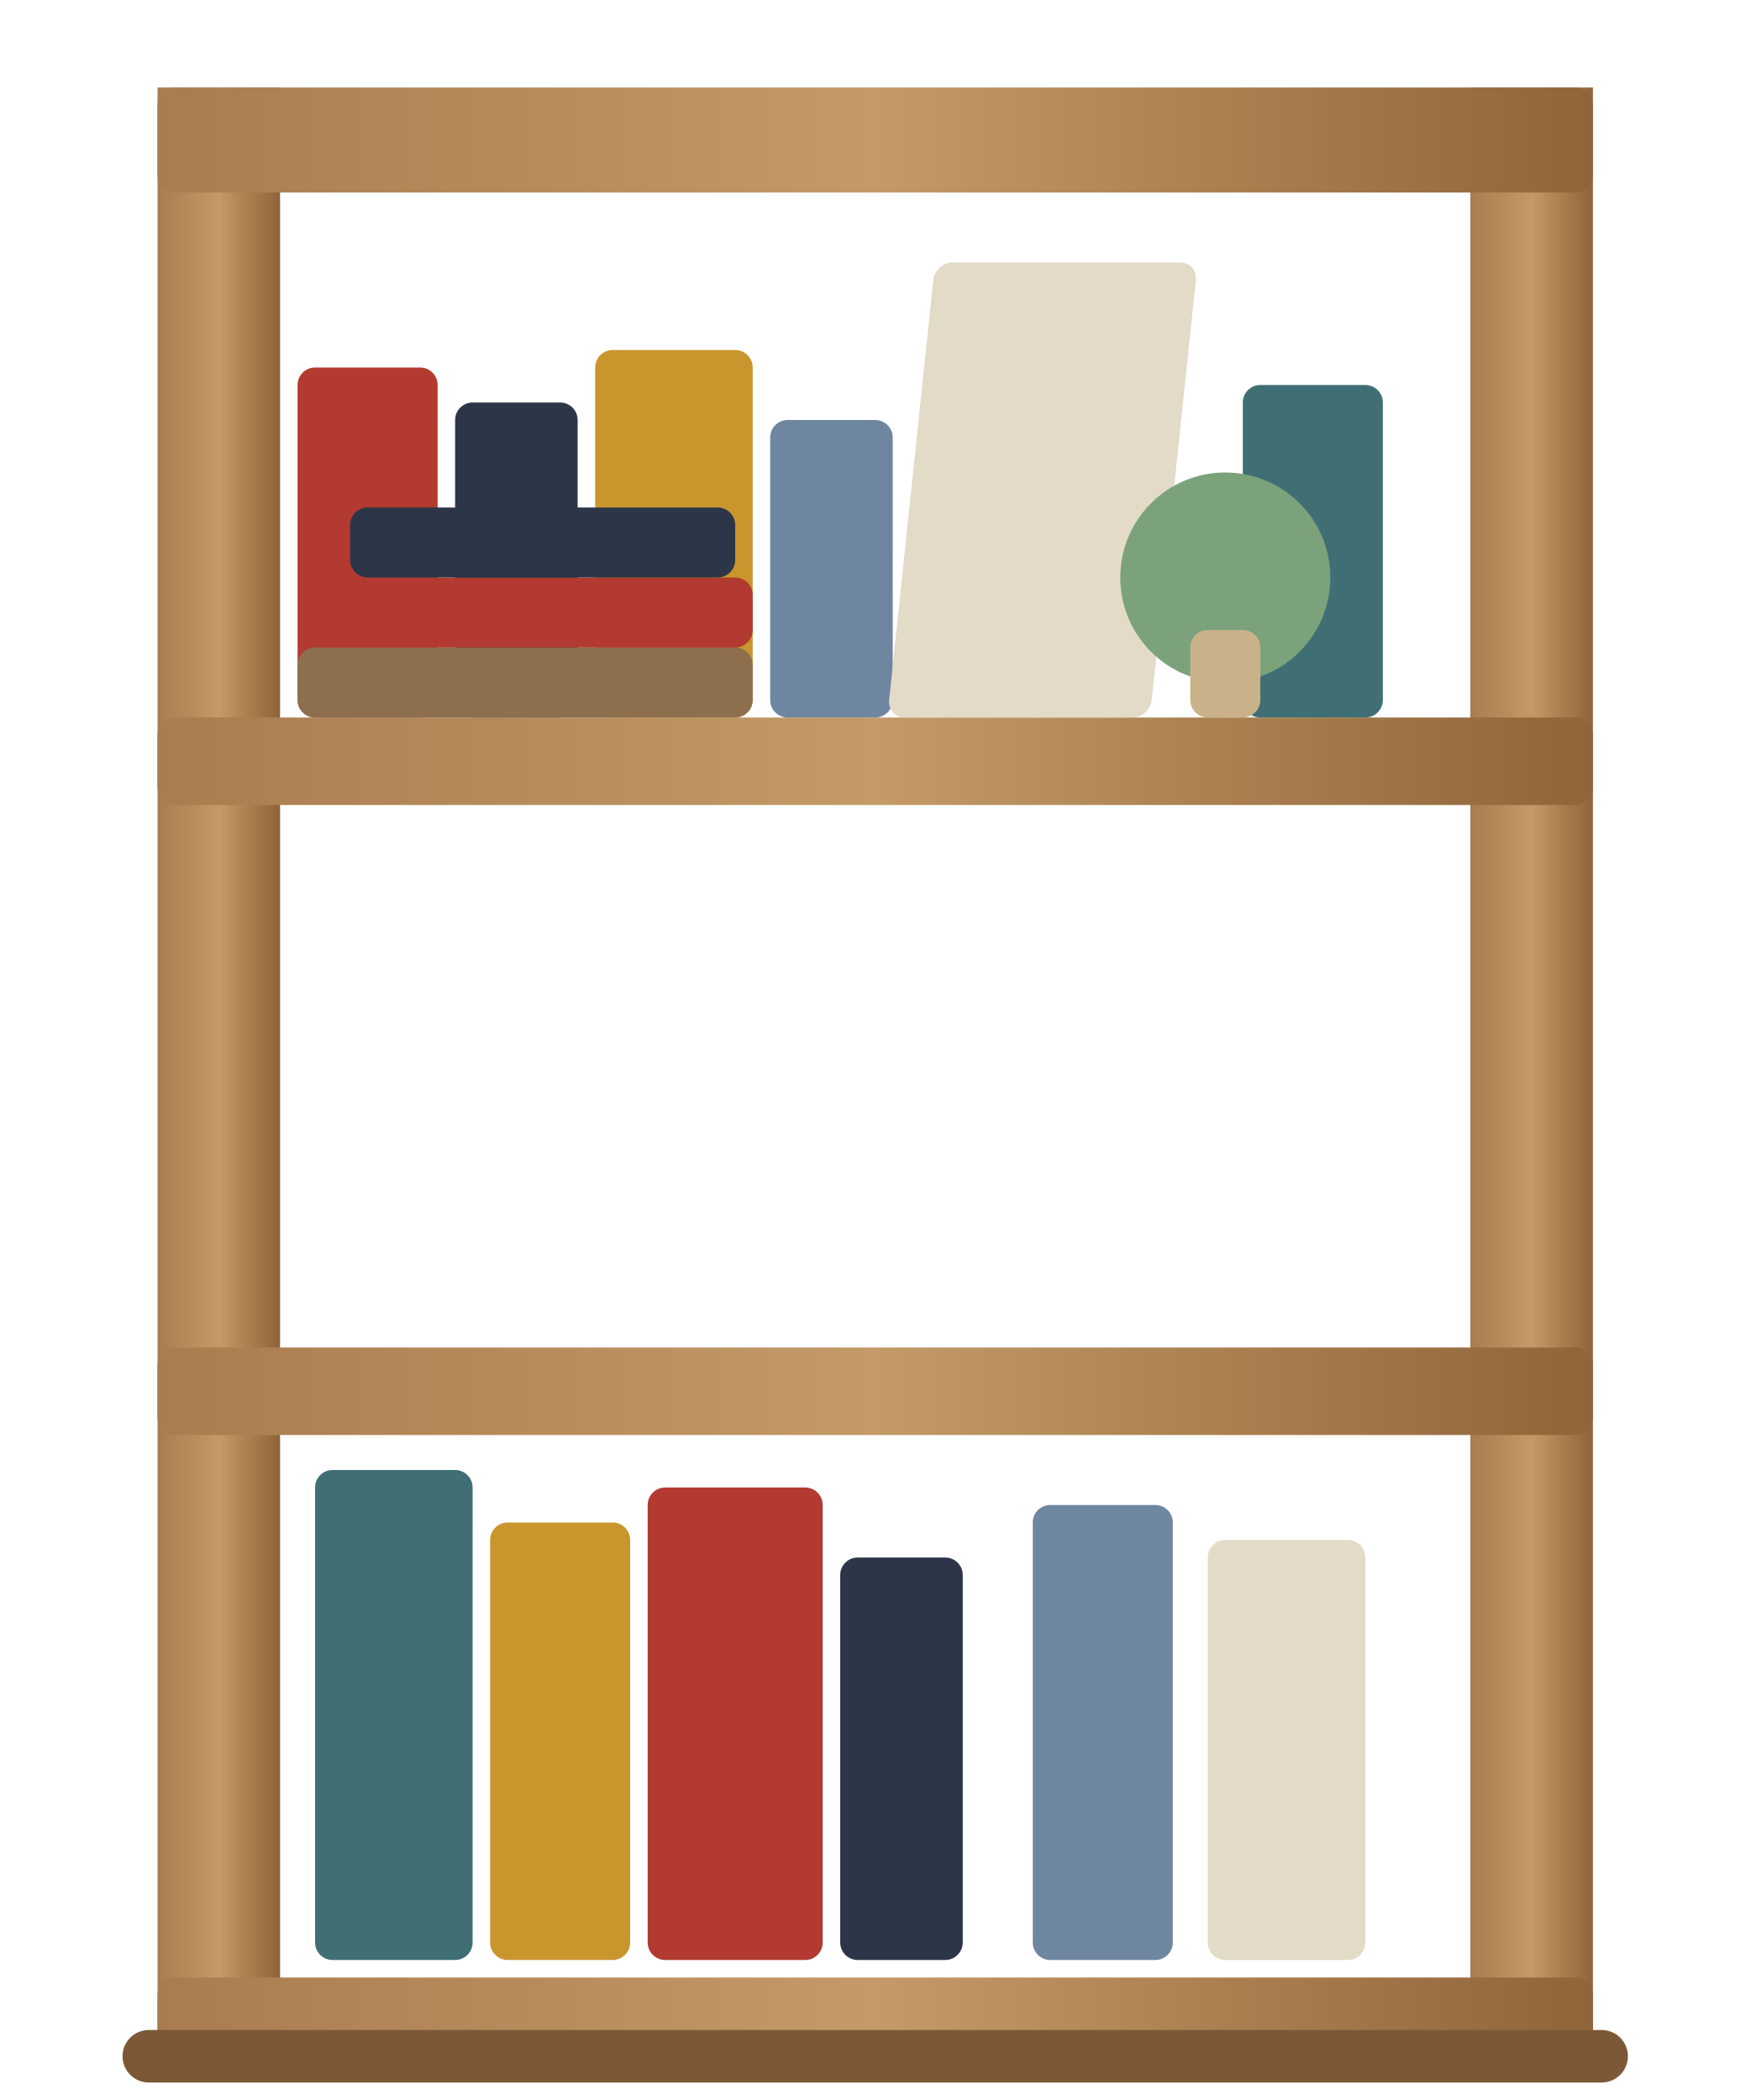
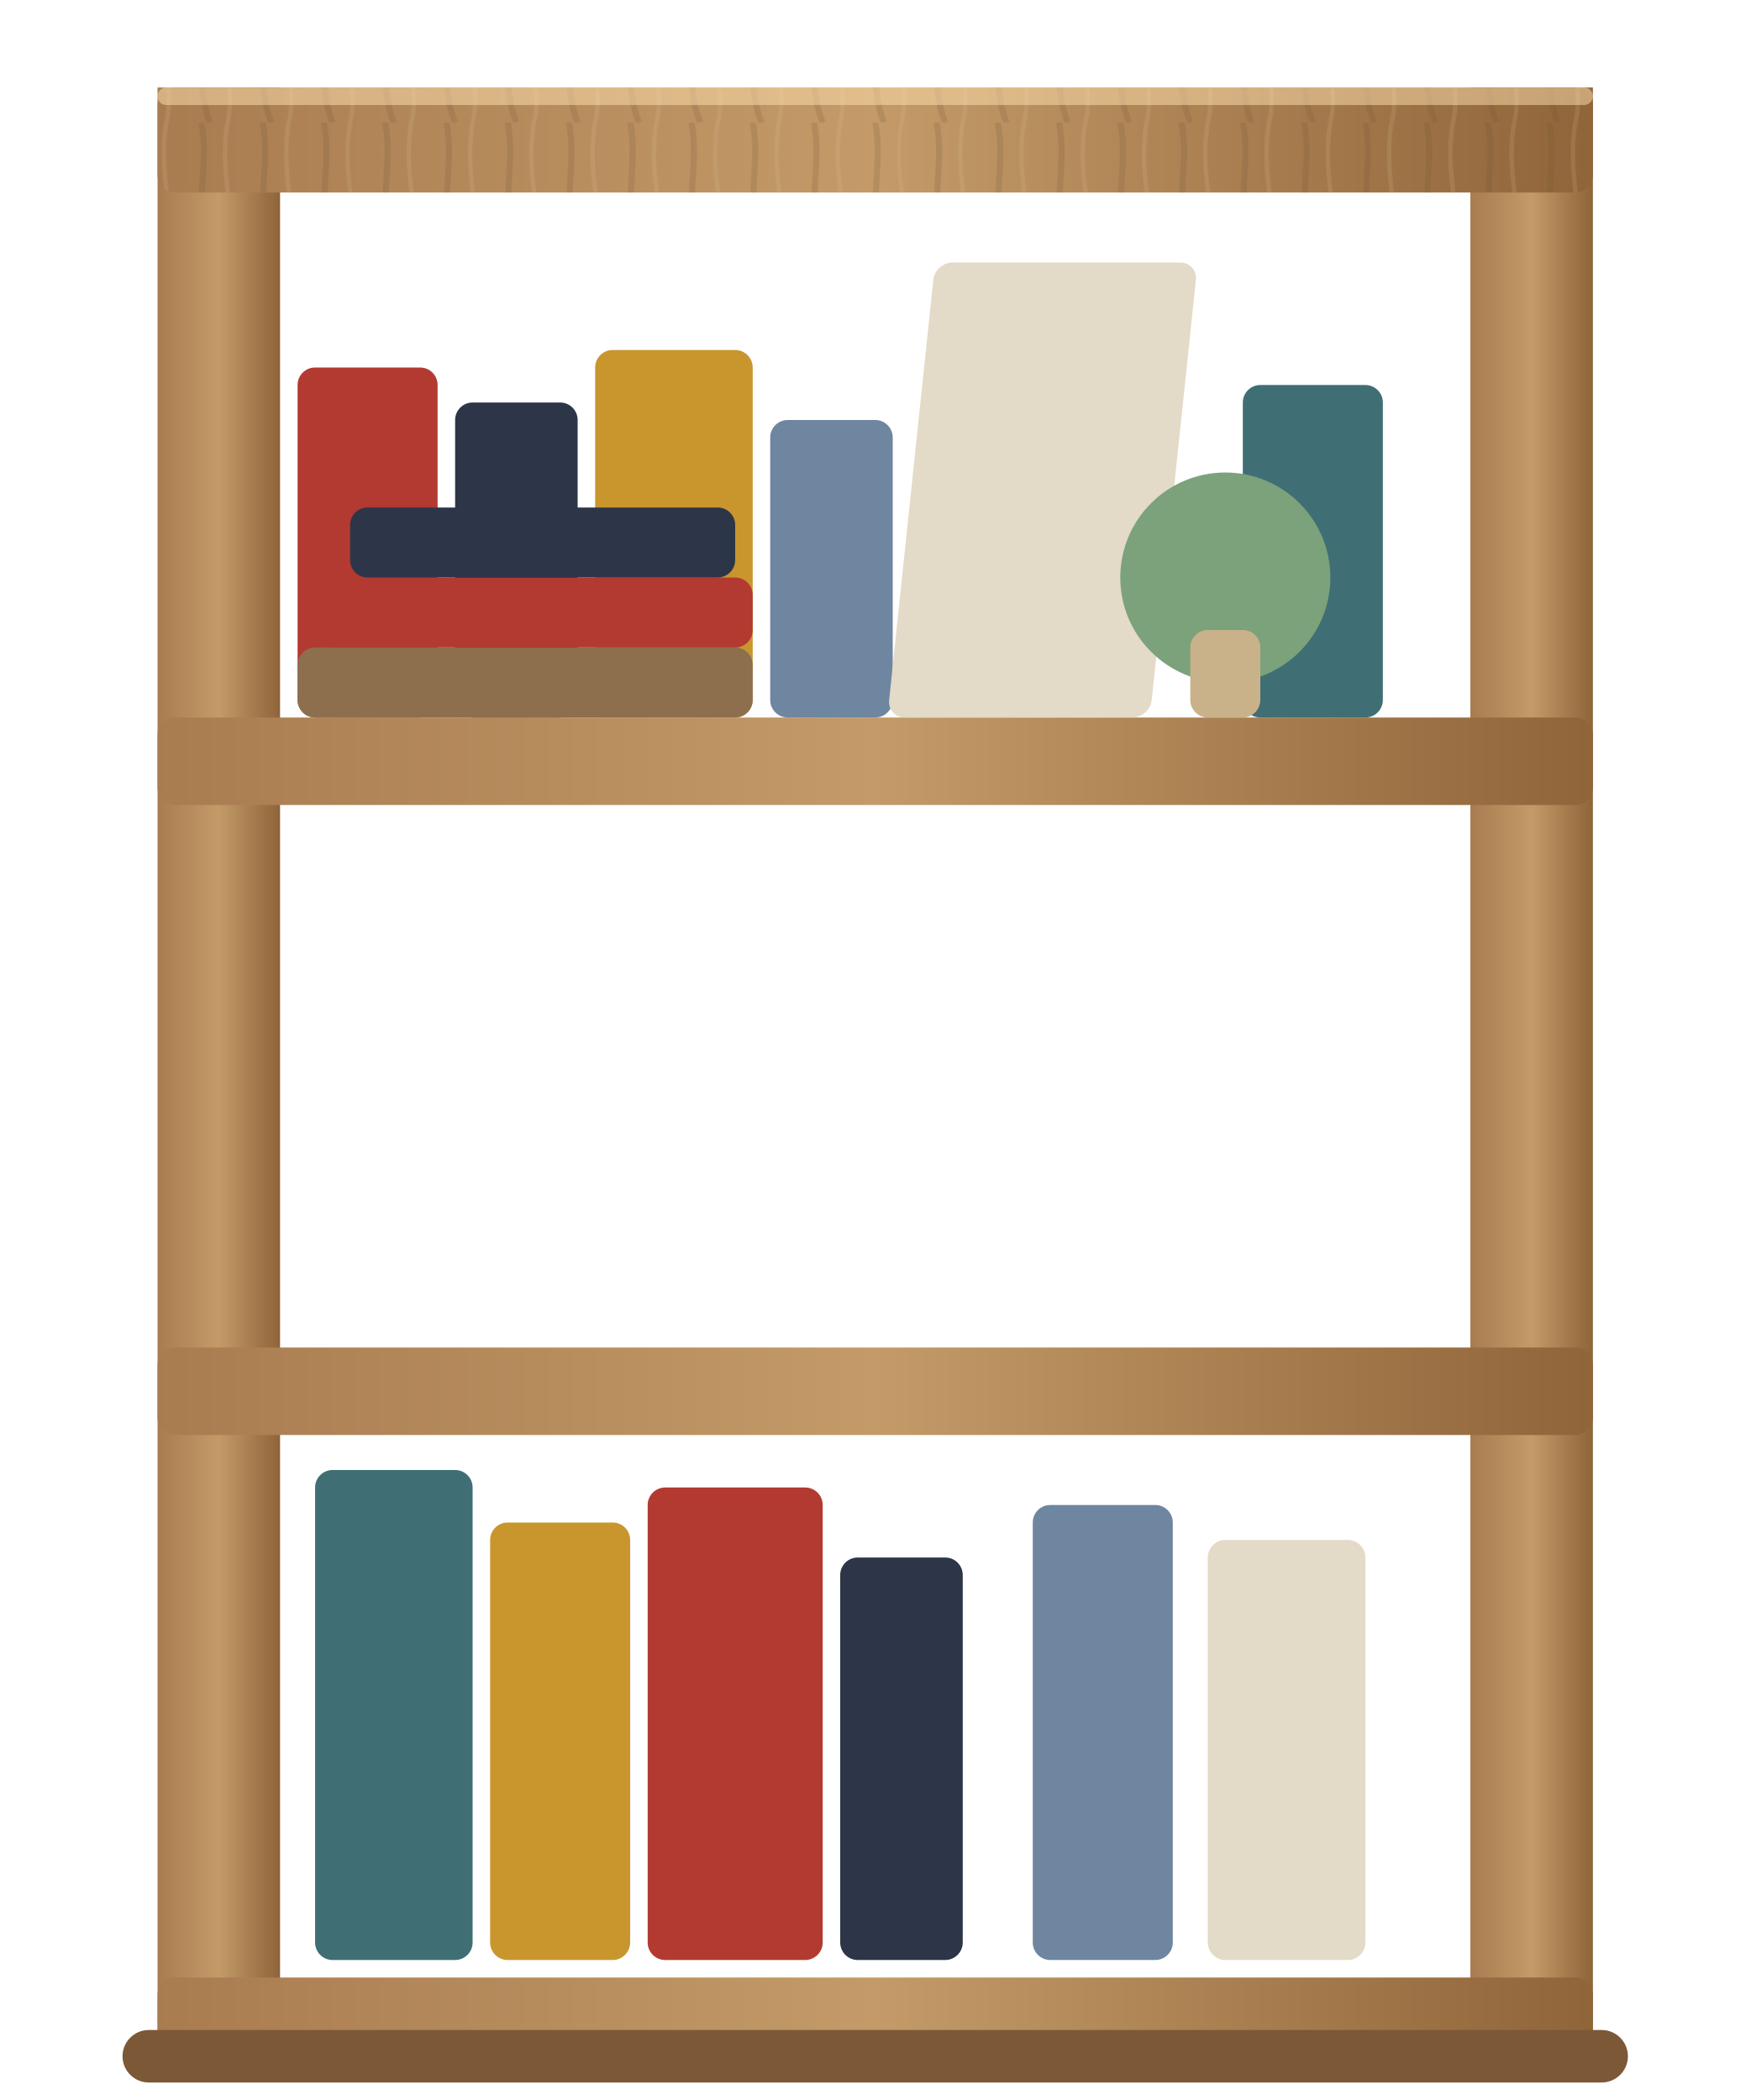
<svg xmlns="http://www.w3.org/2000/svg" viewBox="0 0 200 240">
  <defs>
    <linearGradient id="wood" x1="0" y1="0" x2="1" y2="0">
      <stop offset="0" stop-color="#a97c50" />
      <stop offset="0.5" stop-color="#c39a68" />
      <stop offset="1" stop-color="#8f6439" />
    </linearGradient>
+     <pattern id="grain" width="7" height="14" patternUnits="userSpaceOnUse">
+       <rect width="7" height="14" fill="none" />
+       <path d="M2 0 C3 5 1 9 3 14" stroke="#6b4e33" stroke-width="0.7" fill="none" opacity="0.35" />
+       <path d="M5 0 C4 6 6 10 5 14" stroke="#e0c89a" stroke-width="0.5" fill="none" opacity="0.3" />
+     </pattern>
  </defs>
  <rect x="18" y="10" width="14" height="222" fill="url(#wood)" />
  <rect x="168" y="10" width="14" height="222" fill="url(#wood)" />
  <g fill="url(#wood)">
    <rect x="18" y="10" width="164" height="12" rx="2" />
+     <rect x="18" y="10" width="164" height="12" rx="2" fill="url(#grain)" opacity="0.5" />
+     <rect x="18" y="10" width="164" height="2" rx="1" fill="#ffe2b0" opacity="0.5" />
    <rect x="18" y="82" width="164" height="10" rx="2" />
    <rect x="18" y="154" width="164" height="10" rx="2" />
    <rect x="18" y="226" width="164" height="8" rx="2" />
  </g>
  <g>
    <rect x="34" y="42" width="16" height="40" rx="2" fill="#b23a30" />
    <rect x="52" y="46" width="14" height="36" rx="2" fill="#2c3648" />
    <rect x="68" y="40" width="18" height="42" rx="2" fill="#c9962e" />
    <rect x="88" y="48" width="14" height="34" rx="2" fill="#6e86a0" />
    <rect x="110" y="30" width="30" height="52" rx="2" fill="#e3dac7" transform="skewX(-6)" />
    <rect x="142" y="44" width="16" height="38" rx="2" fill="#3f6f74" />
  </g>
  <g>
    <rect x="34" y="66" width="52" height="8" rx="2" fill="#8d6f4e" transform="translate(0,8)" />
    <rect x="36" y="66" width="50" height="8" rx="2" fill="#b23a30" />
    <rect x="40" y="58" width="44" height="8" rx="2" fill="#2c3648" />
    <circle cx="140" cy="66" r="12" fill="#7ba27b" />
    <rect x="136" y="72" width="8" height="10" rx="2" fill="#c9b18a" />
  </g>
  <g>
    <rect x="36" y="168" width="18" height="56" rx="2" fill="#3f6f74" />
    <rect x="56" y="174" width="16" height="50" rx="2" fill="#c9962e" />
    <rect x="74" y="170" width="20" height="54" rx="2" fill="#b23a30" />
    <rect x="96" y="178" width="14" height="46" rx="2" fill="#2c3648" />
    <rect x="118" y="172" width="16" height="52" rx="2" fill="#6e86a0" />
    <rect x="138" y="176" width="18" height="48" rx="2" fill="#e3dac7" />
  </g>
  <rect x="14" y="232" width="172" height="6" rx="3" fill="#7c5836" />
</svg>
